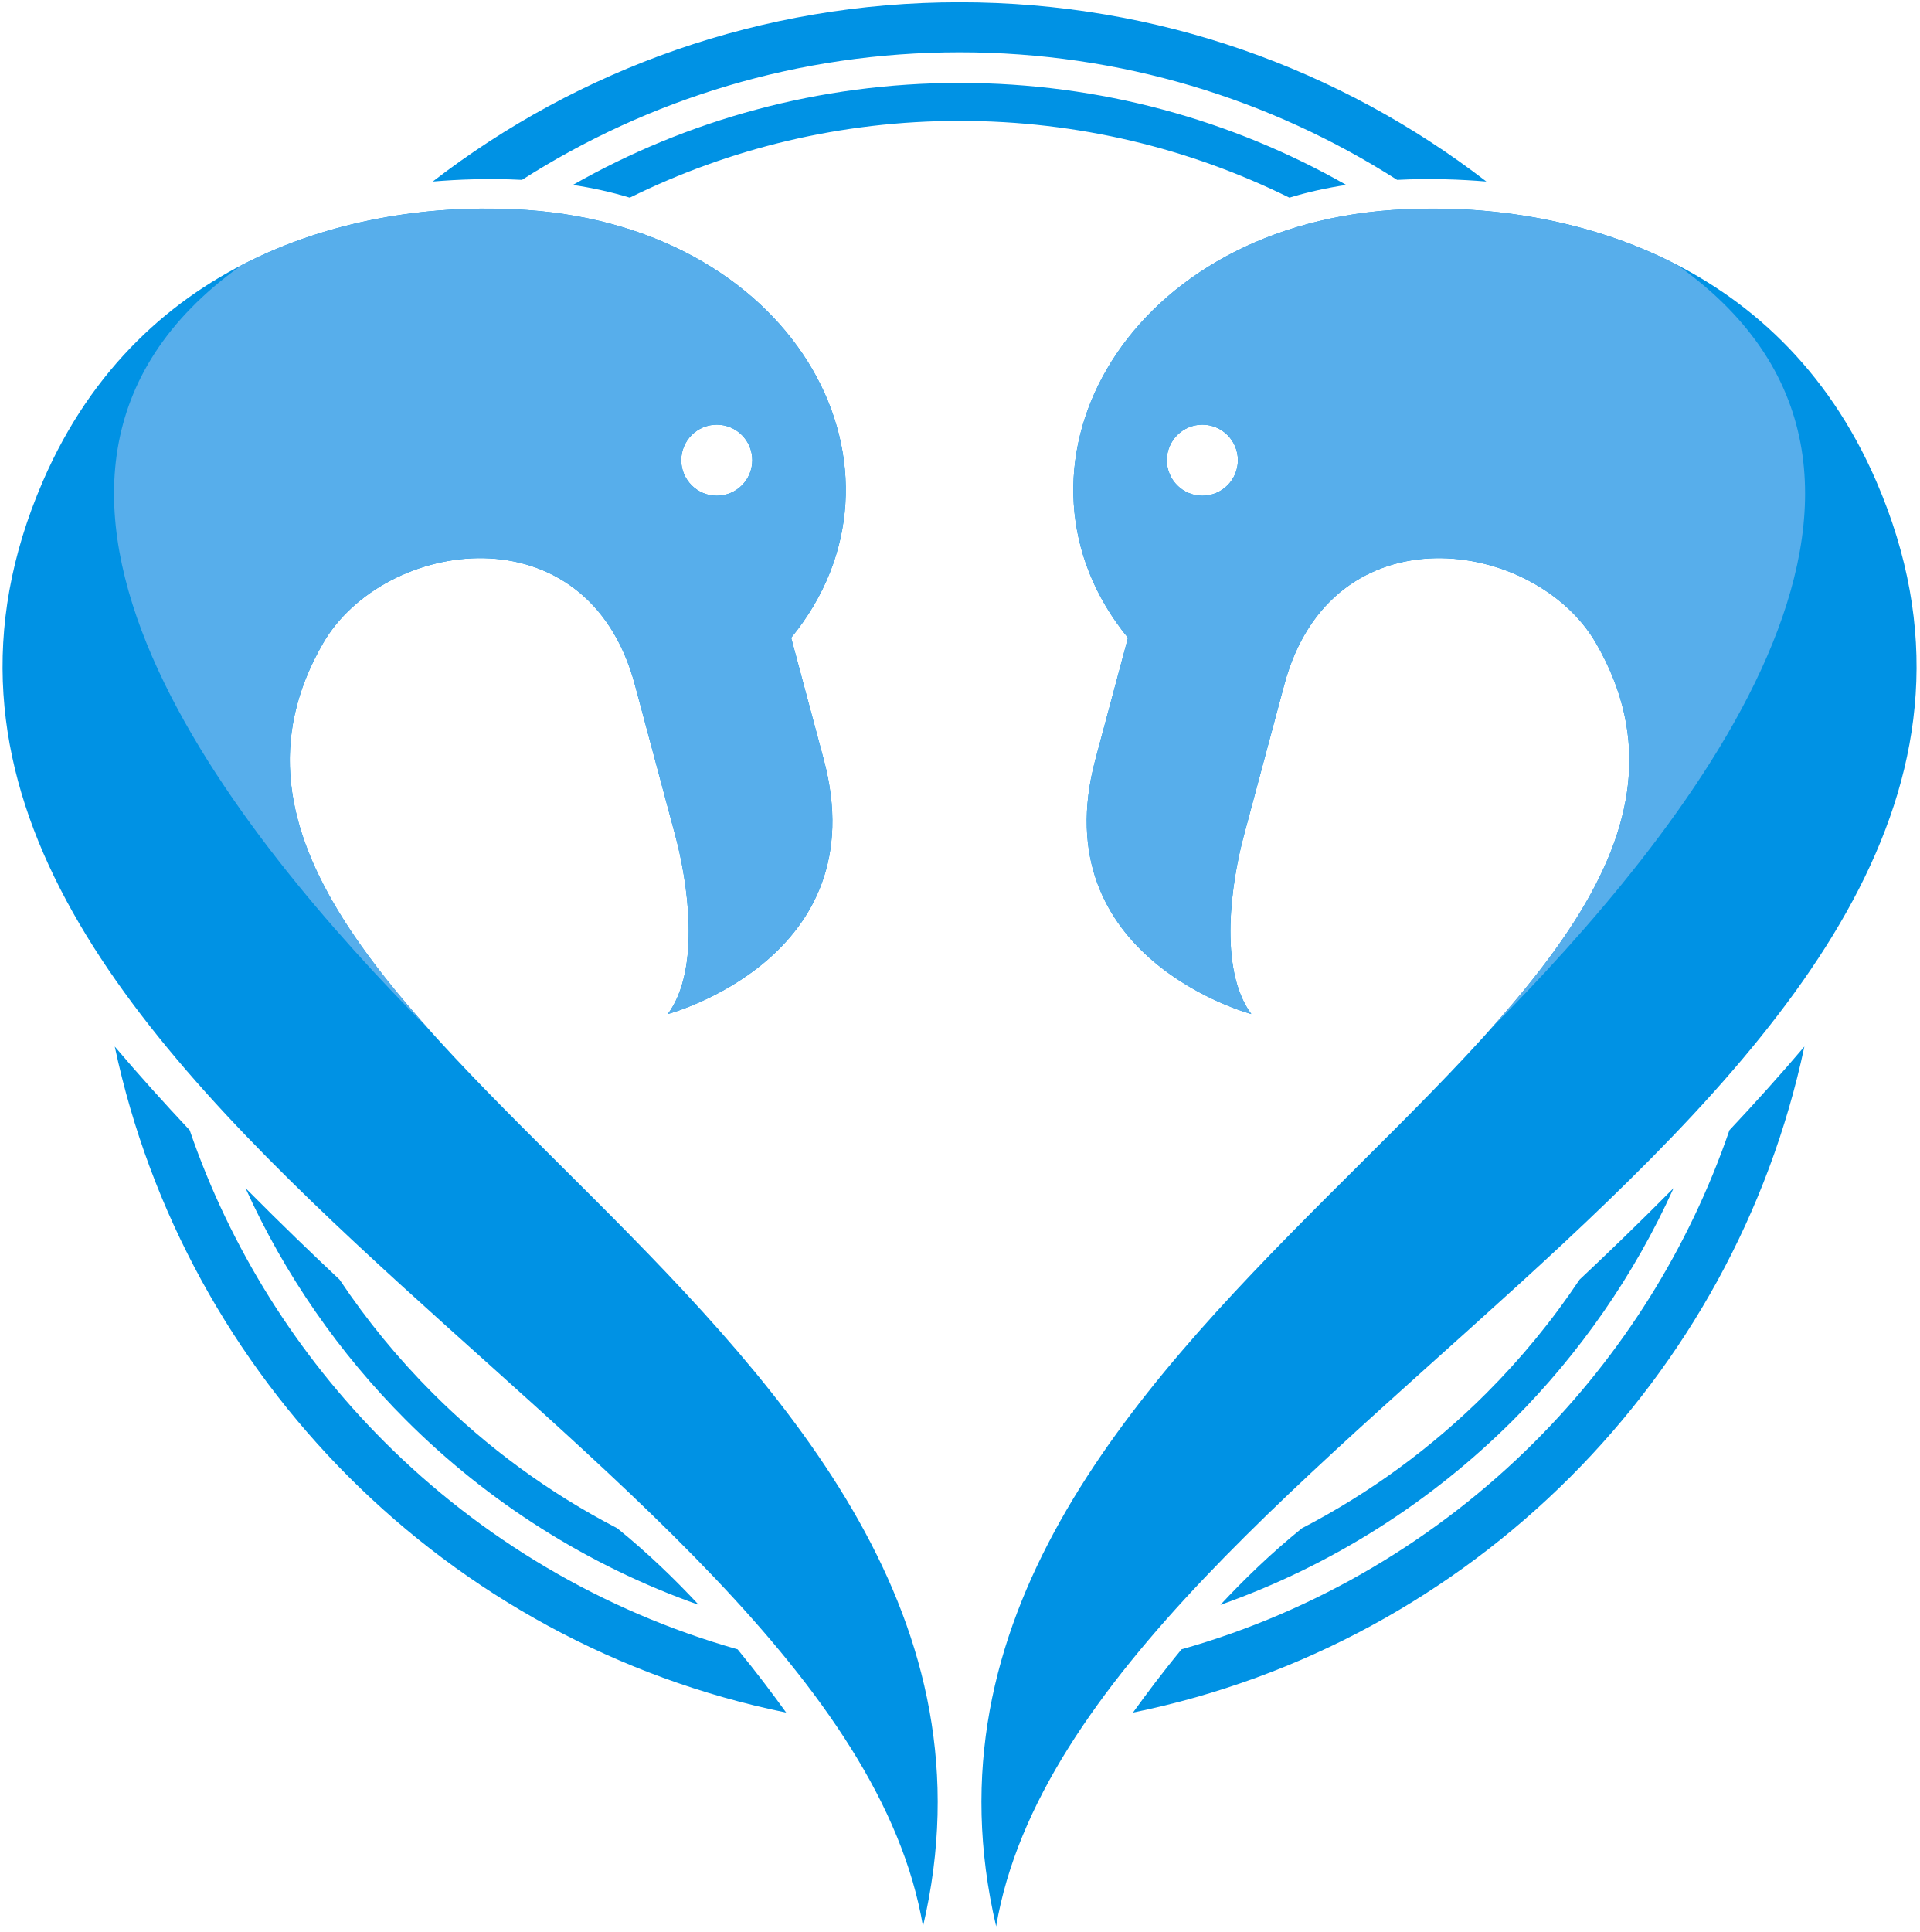
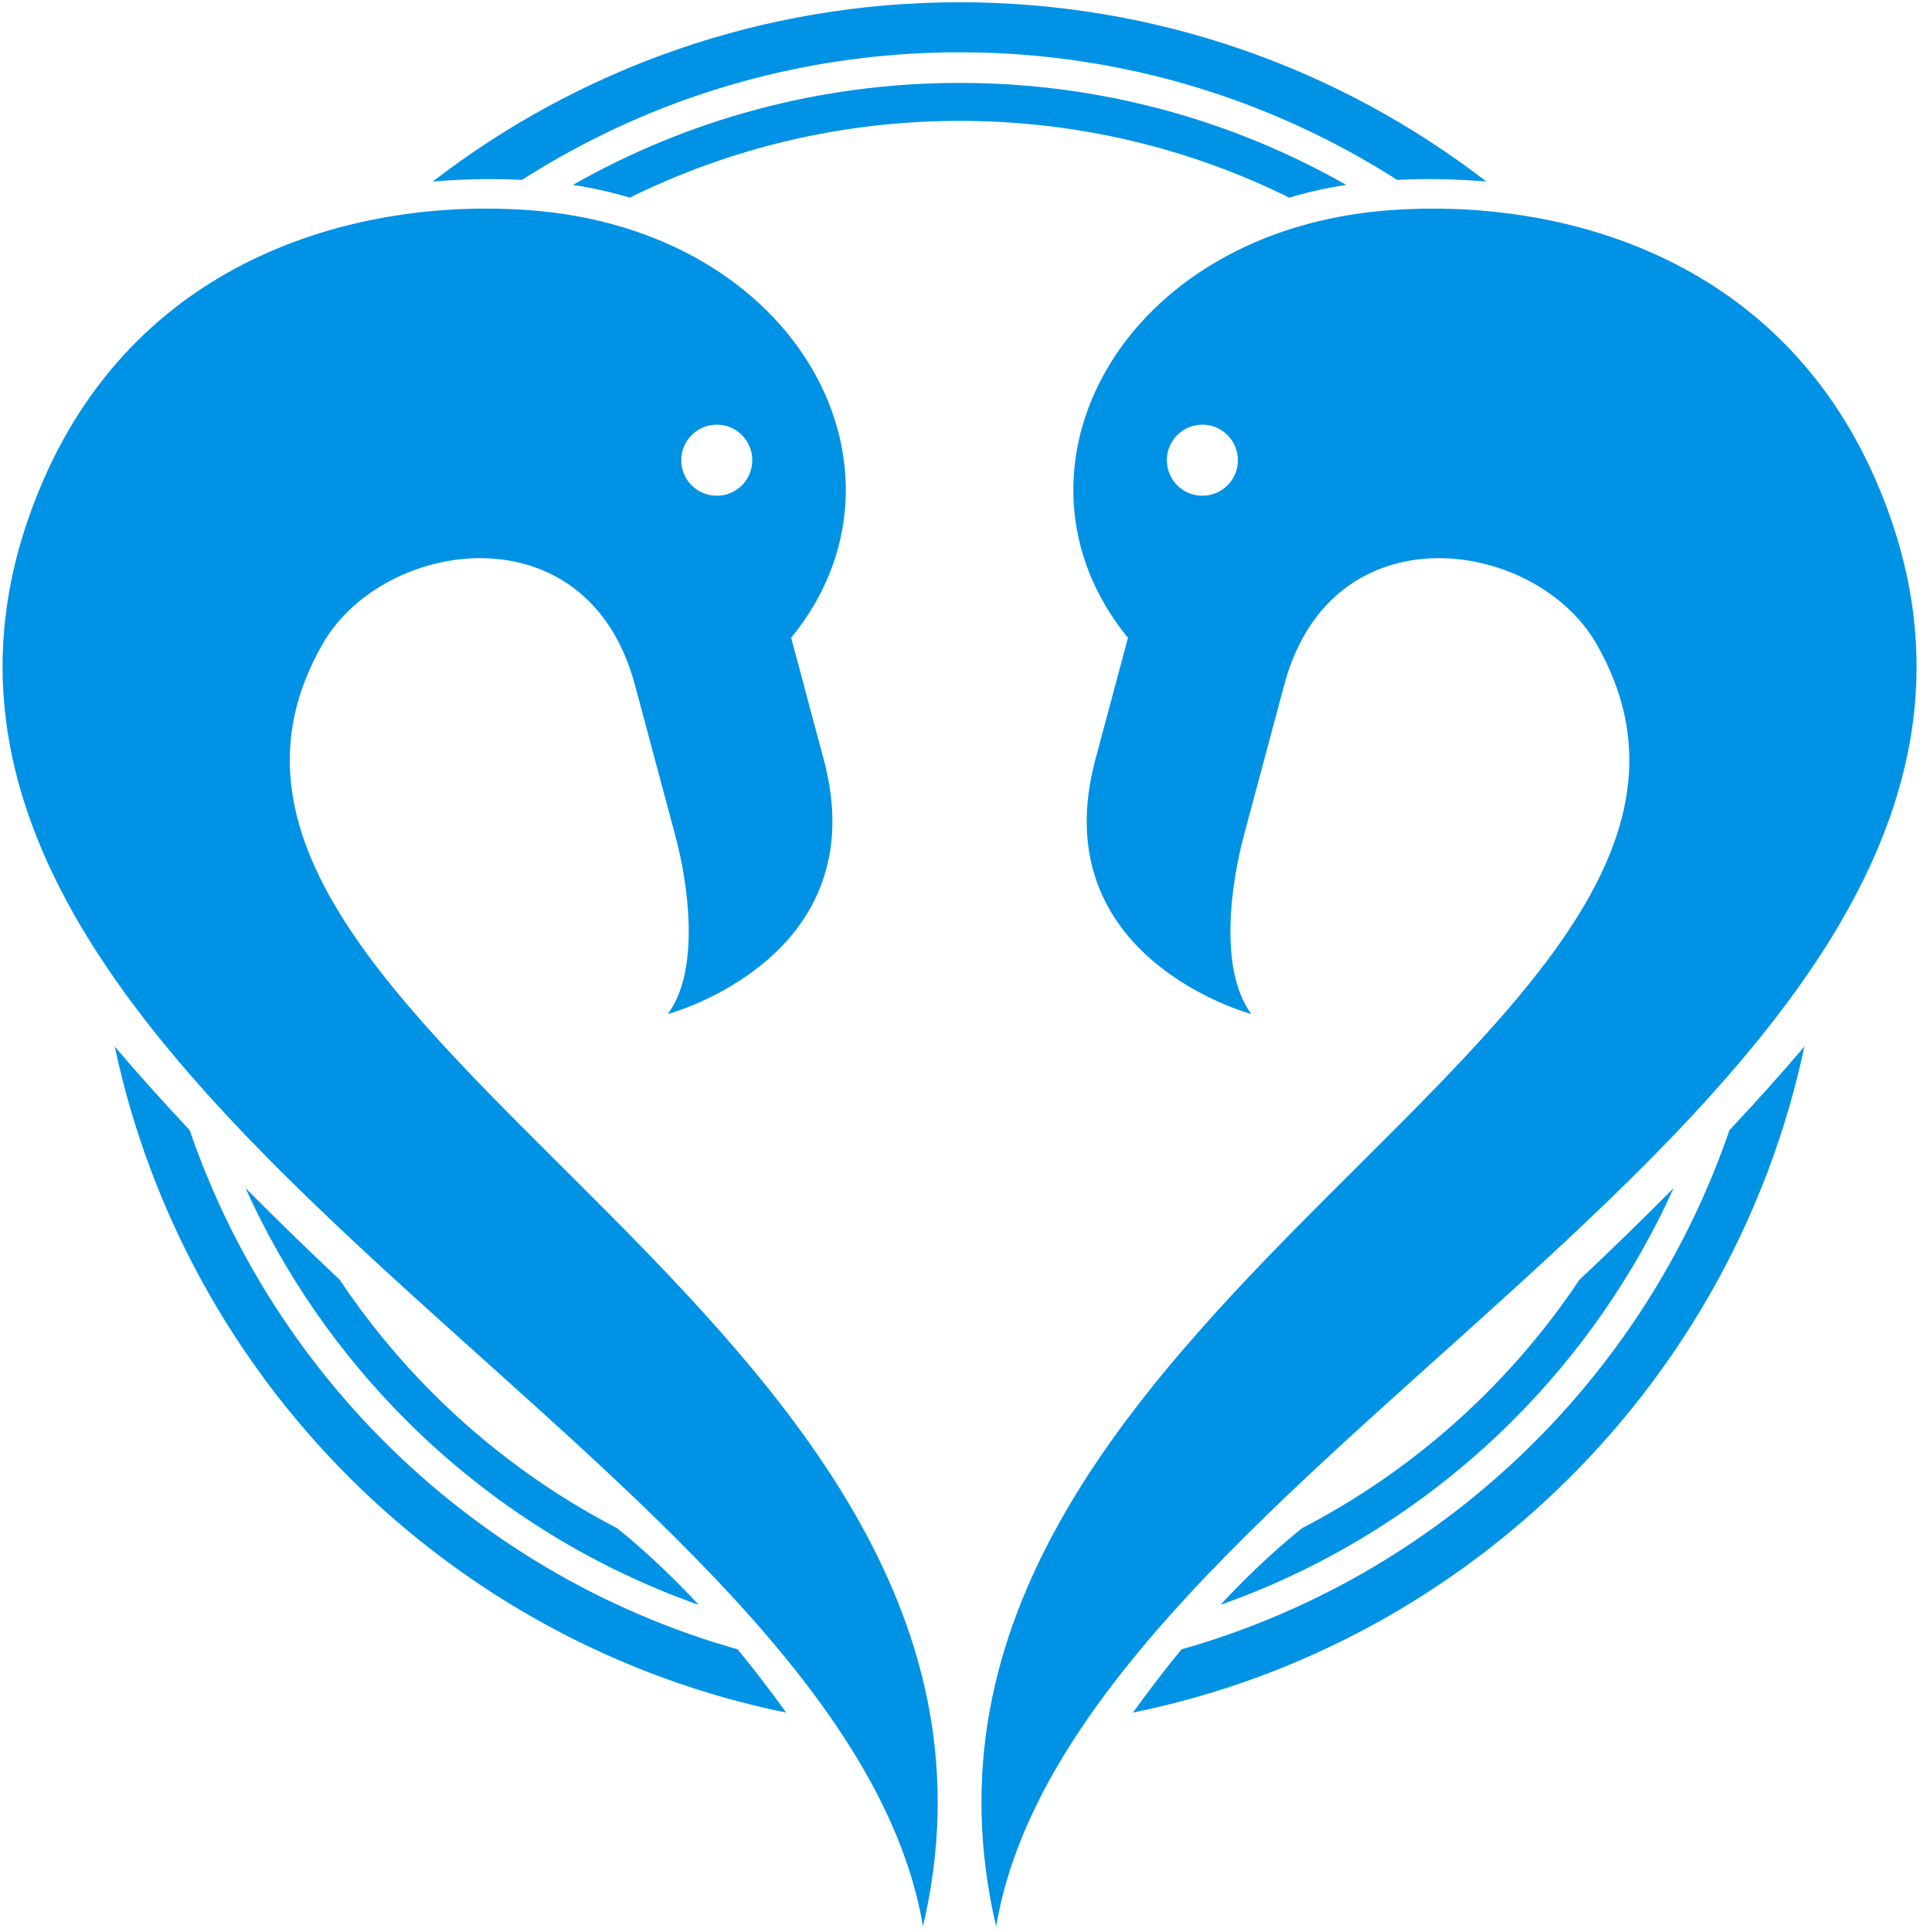
<svg xmlns="http://www.w3.org/2000/svg" width="324" height="326" viewBox="0 0 324 326" fill="none">
  <path fill-rule="evenodd" clip-rule="evenodd" d="M211.187 171.103C211.187 171.103 175.875 161.71 184.875 128.137L190.372 107.621C167.533 79.728 188.873 38.651 234.936 35.439C262.672 33.506 300.038 42.781 316.673 81.235C360.042 181.478 182.109 242.433 168.121 325.051C143.833 221.417 306.802 173.369 269.376 108.548C259.15 90.837 224.762 85.637 216.749 115.543C208.737 145.449 211.91 133.598 209.908 141.077C207.906 148.556 205.525 163.443 211.187 171.103ZM161.951 0.38C195.417 0.38 226.252 11.665 250.859 30.63C246.537 30.272 241.329 30.066 235.799 30.352C214.473 16.722 189.131 8.822 161.948 8.822C134.762 8.822 109.421 16.722 88.097 30.352C82.57 30.066 77.362 30.272 73.037 30.63C97.644 11.665 128.479 0.38 161.951 0.38ZM304.531 176.592C298.572 204.628 284.557 229.686 265.023 249.222C245.212 269.031 219.725 283.167 191.213 288.977C193.432 285.903 196.173 282.235 199.413 278.303C222.274 271.833 242.712 259.591 259.051 243.253C273.679 228.624 285.022 210.707 291.879 190.711C296.117 186.196 300.417 181.434 304.531 176.592ZM132.686 288.977C104.171 283.167 78.687 269.031 58.876 249.222C39.339 229.686 25.324 204.628 19.368 176.592C23.482 181.434 27.782 186.196 32.017 190.711C38.874 210.707 50.217 228.624 64.845 243.253C81.184 259.591 101.622 271.836 124.486 278.303C127.725 282.235 130.469 285.903 132.686 288.977ZM161.951 13.989C185.686 13.989 207.959 20.25 227.212 31.204C223.989 31.691 220.756 32.39 217.616 33.355C200.834 25.056 181.936 20.395 161.951 20.395C141.963 20.395 123.067 25.059 106.286 33.355C103.143 32.39 99.912 31.694 96.687 31.204C115.94 20.25 138.213 13.989 161.951 13.989ZM282.459 200.478C275.84 215.137 266.623 228.377 255.399 239.604C241.596 253.405 224.757 264.167 205.968 270.802C210.024 266.441 214.618 262.006 219.722 257.878C231.265 251.898 241.763 244.185 250.868 235.075C256.711 229.235 261.979 222.82 266.585 215.923C270.63 212.129 276.236 206.767 282.459 200.478ZM117.928 270.799C99.139 264.164 82.3 253.402 68.5 239.601C57.273 228.374 48.056 215.137 41.437 200.476C47.665 206.764 53.272 212.126 57.311 215.918C61.917 222.814 67.185 229.229 73.026 235.07C82.133 244.179 92.631 251.892 104.174 257.873C109.278 262.003 113.872 266.438 117.928 270.799ZM112.709 171.103C112.709 171.103 148.018 161.71 139.021 128.137L133.527 107.618C156.363 79.726 135.023 38.648 88.963 35.436C61.227 33.503 23.861 42.778 7.225 81.232C-36.143 181.475 141.79 242.431 155.778 325.048C180.069 221.415 17.097 173.366 54.52 108.545C64.746 90.834 99.134 85.635 107.149 115.54C115.162 145.446 111.986 133.595 113.991 141.074C115.995 148.553 118.374 163.443 112.709 171.103ZM120.972 71.658C124.283 71.658 126.966 74.342 126.966 77.655C126.966 80.966 124.283 83.649 120.972 83.649C117.661 83.649 114.975 80.966 114.975 77.655C114.975 74.342 117.661 71.658 120.972 71.658ZM202.927 71.658C199.616 71.658 196.932 74.342 196.932 77.655C196.932 80.966 199.616 83.649 202.927 83.649C206.237 83.649 208.924 80.966 208.924 77.655C208.921 74.342 206.237 71.658 202.927 71.658Z" fill="#0092E4" />
-   <path fill-rule="evenodd" clip-rule="evenodd" d="M211.187 171.103C211.187 171.103 175.875 161.71 184.875 128.136L190.371 107.621C167.533 79.728 188.873 38.65 234.936 35.439C249.773 34.405 267.368 36.583 283.069 44.716C283.182 44.796 283.297 44.867 283.41 44.95C333.499 81.023 283.443 141.53 251.516 173.68C270.965 151.952 282.5 131.279 269.373 108.545C259.147 90.834 224.759 85.635 216.747 115.54C208.734 145.446 211.907 133.595 209.905 141.074C207.904 148.553 205.525 163.443 211.187 171.103ZM40.827 44.713C40.714 44.793 40.598 44.865 40.486 44.947C-9.603 81.02 40.453 141.527 72.379 173.677C52.931 151.949 41.396 131.277 54.52 108.542C64.746 90.831 99.134 85.632 107.149 115.537C115.162 145.443 111.986 133.592 113.99 141.071C115.995 148.55 118.371 163.44 112.709 171.1C112.709 171.1 148.018 161.707 139.021 128.134L133.527 107.618C156.363 79.725 135.023 38.648 88.963 35.436C74.123 34.402 56.53 36.58 40.827 44.713ZM120.972 71.658C124.283 71.658 126.966 74.341 126.966 77.655C126.966 80.966 124.283 83.649 120.972 83.649C117.661 83.649 114.975 80.966 114.975 77.655C114.975 74.341 117.661 71.658 120.972 71.658ZM202.927 71.658C199.616 71.658 196.932 74.341 196.932 77.655C196.932 80.966 199.616 83.649 202.927 83.649C206.237 83.649 208.924 80.966 208.924 77.655C208.921 74.341 206.237 71.658 202.927 71.658Z" fill="#57AEEB" />
</svg>
